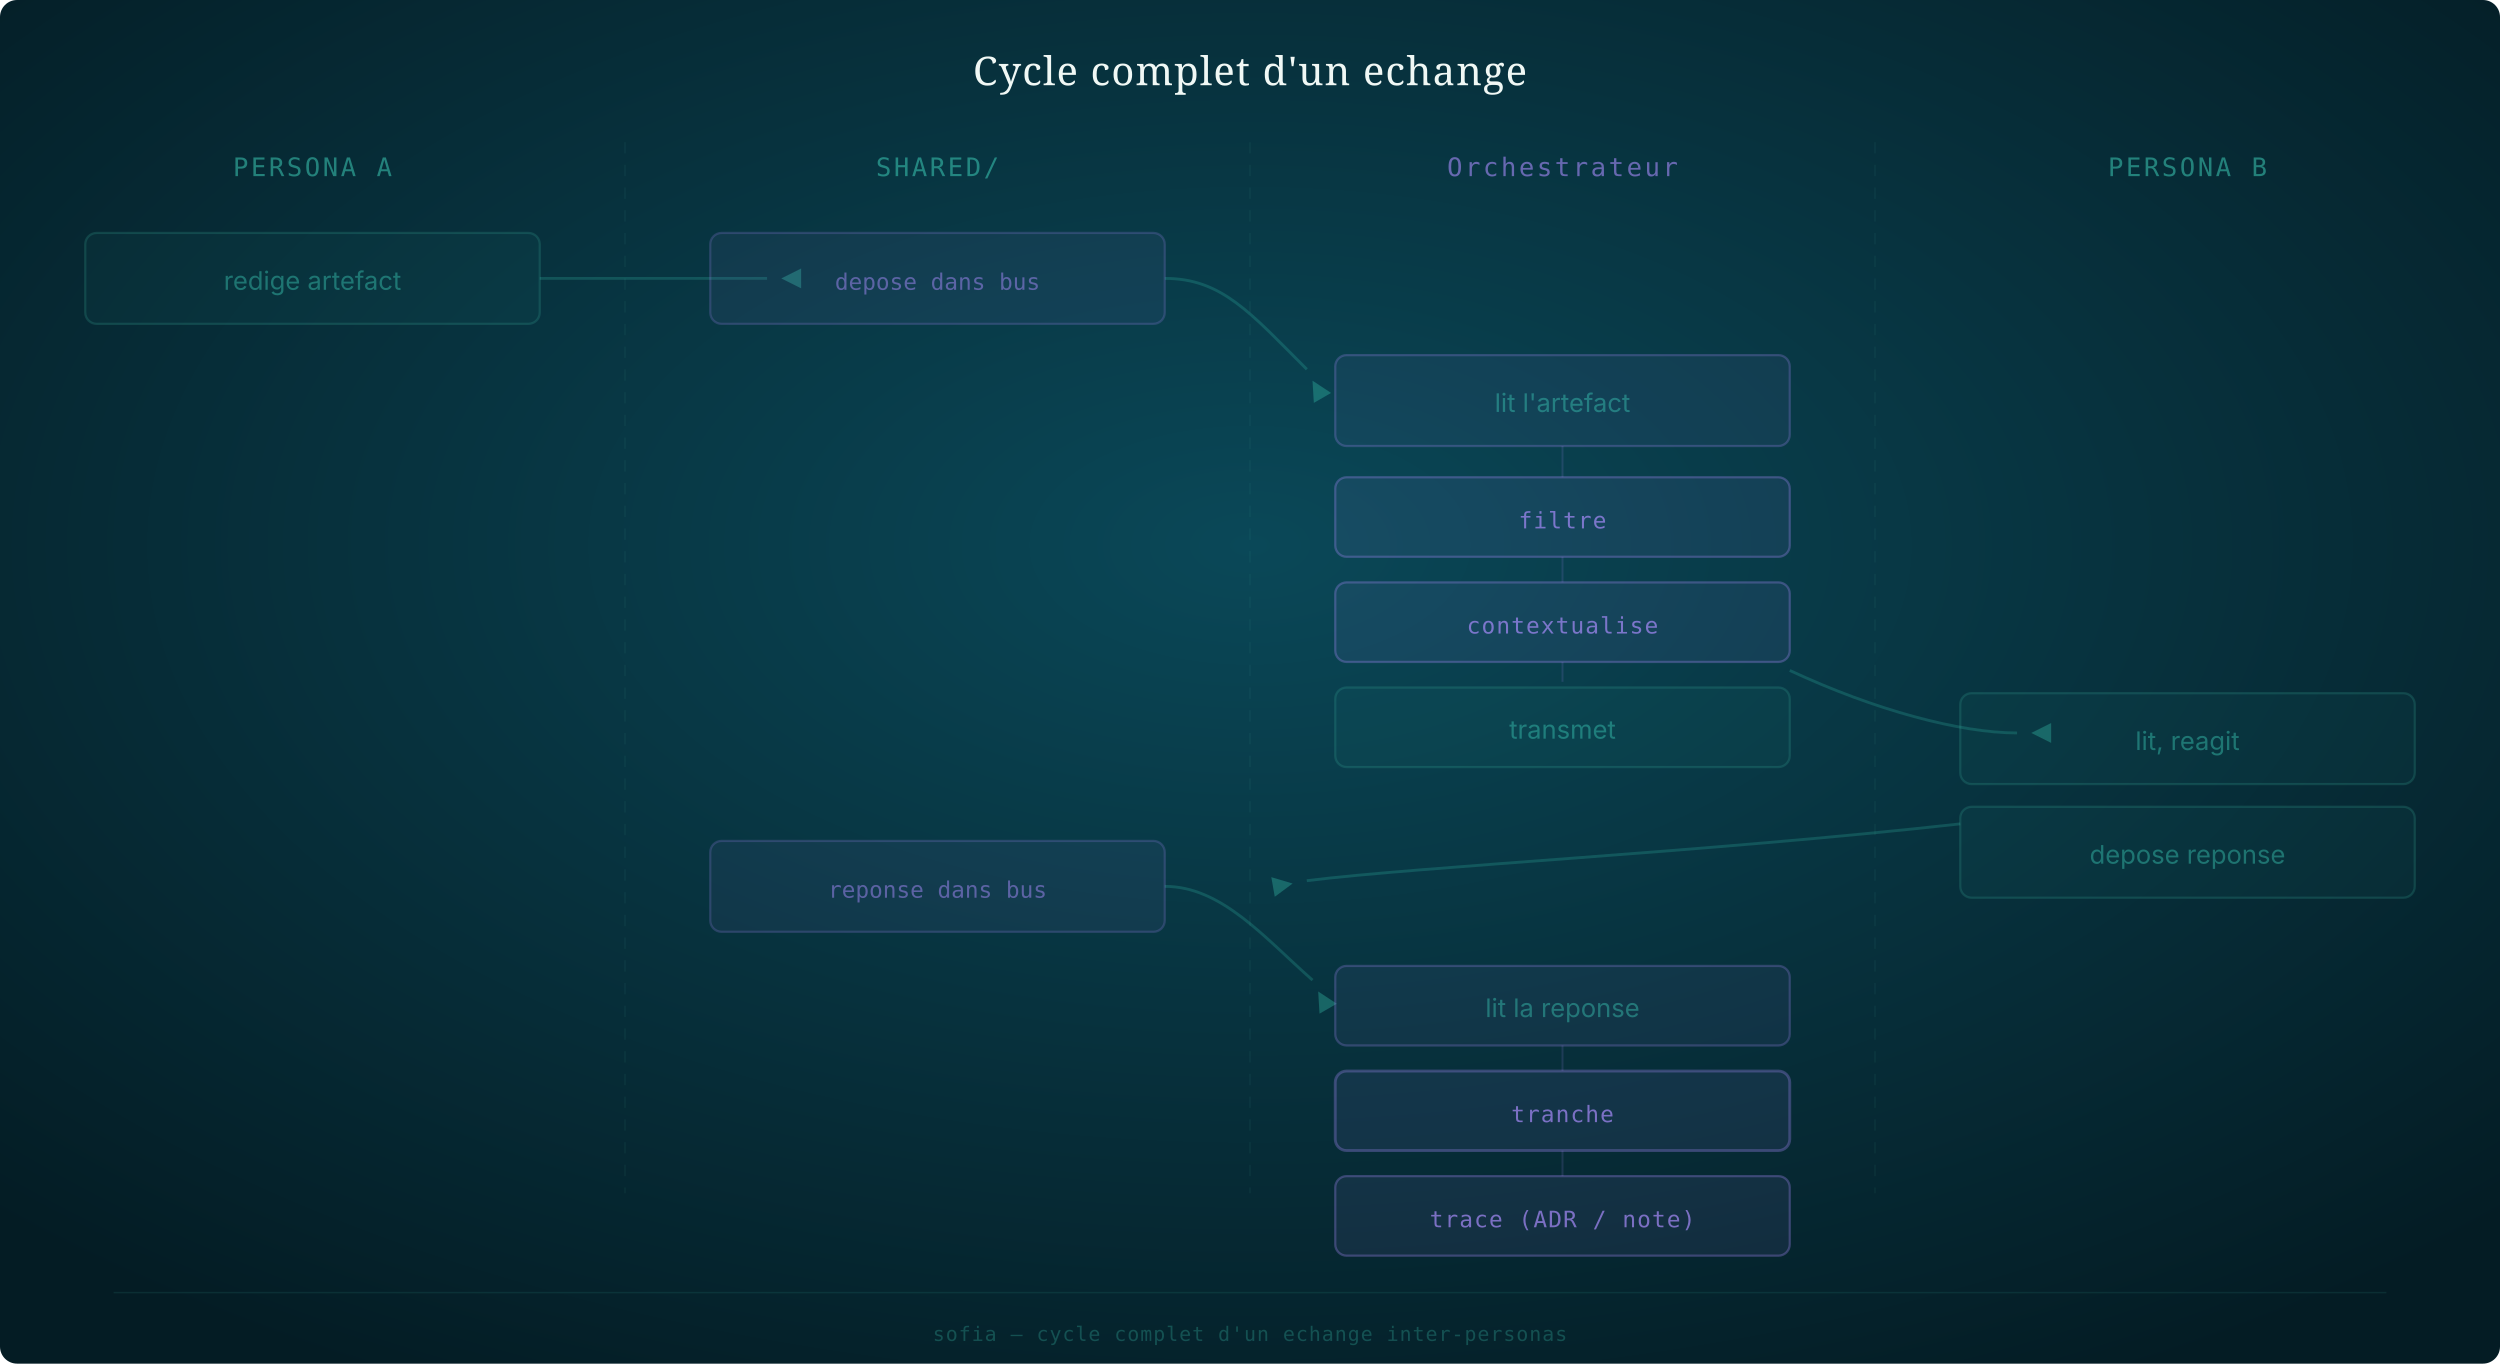
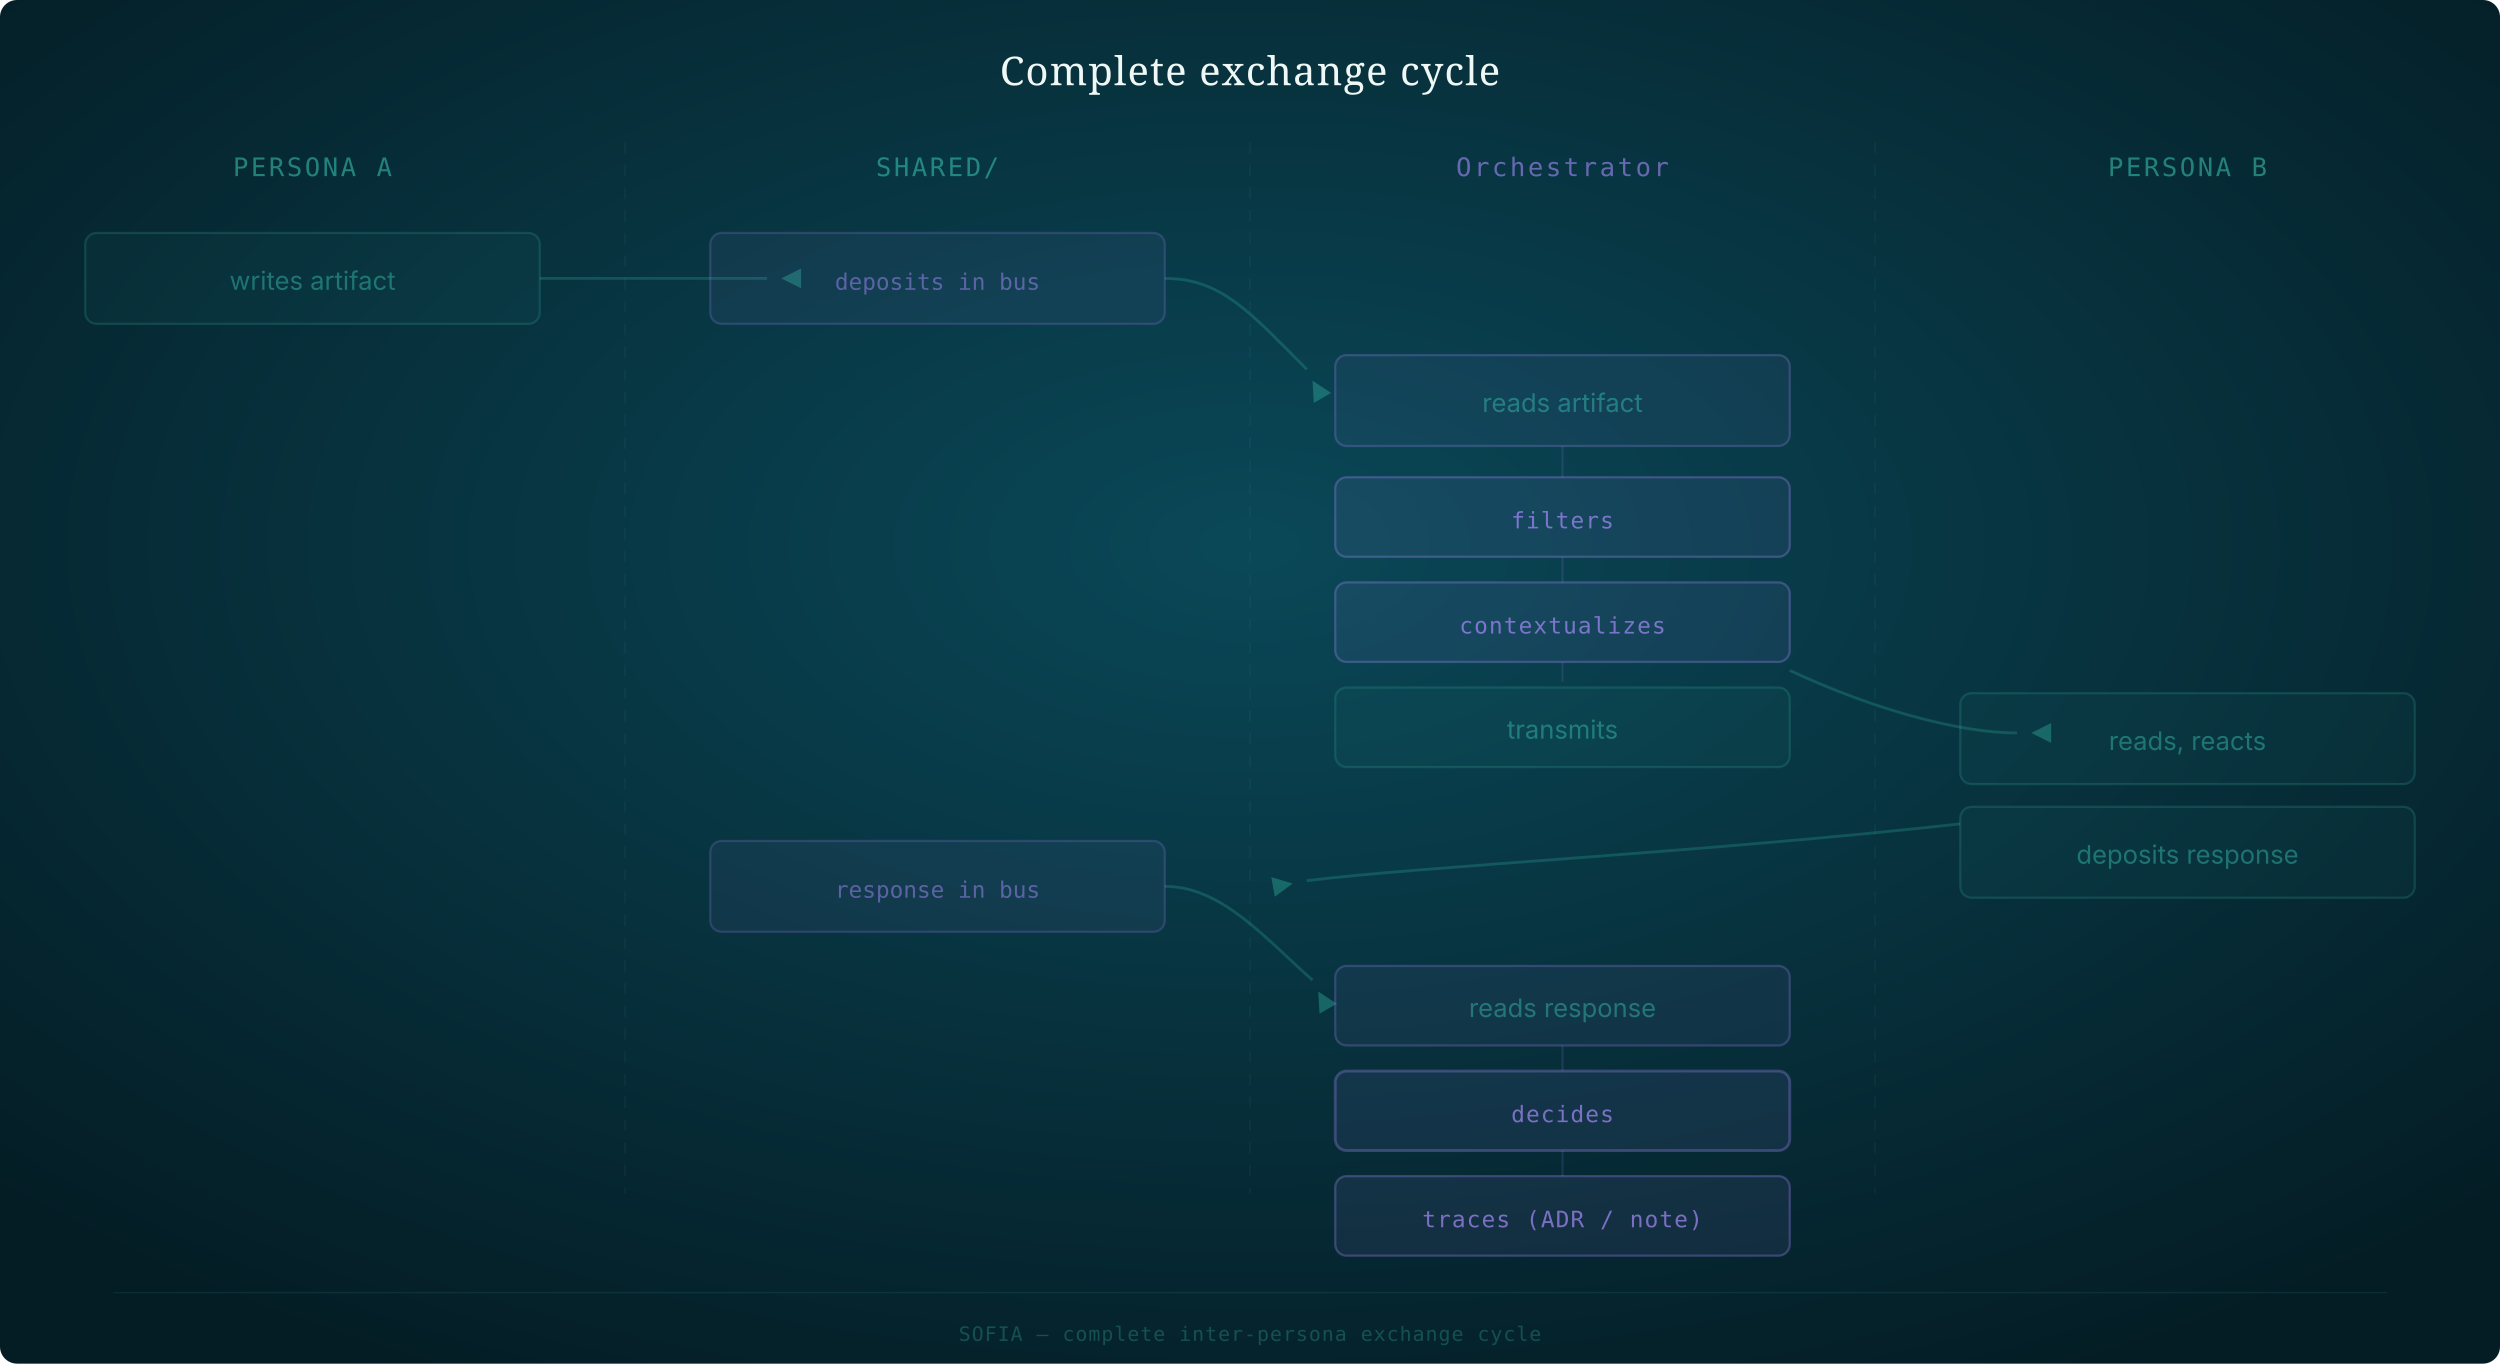
<svg xmlns="http://www.w3.org/2000/svg" viewBox="0 0 880 480">
  <defs>
    <radialGradient id="bg-grad" cx="50%" cy="40%" r="70%">
      <stop offset="0%" stop-color="#0a4858" />
      <stop offset="100%" stop-color="#041c24" />
    </radialGradient>
  </defs>
  <rect width="880" height="480" fill="url(#bg-grad)" rx="6" />
-   <text x="440" y="30" text-anchor="middle" fill="#f0f8f5" font-family="Georgia,serif" font-size="14" font-weight="300" letter-spacing="0.03em">Cycle complet d'un echange</text>
+   <text x="440" y="30" text-anchor="middle" fill="#f0f8f5" font-family="Georgia,serif" font-size="14" font-weight="300" letter-spacing="0.03em">Complete exchange cycle</text>
  <text x="110" y="62" text-anchor="middle" fill="rgba(64,216,192,0.5)" font-family="IBM Plex Mono,monospace" font-size="9" letter-spacing="0.1em">PERSONA A</text>
  <text x="330" y="62" text-anchor="middle" fill="rgba(64,216,192,0.5)" font-family="IBM Plex Mono,monospace" font-size="9" letter-spacing="0.1em">SHARED/</text>
-   <text x="550" y="62" text-anchor="middle" fill="rgba(167,139,250,0.6)" font-family="IBM Plex Mono,monospace" font-size="9" letter-spacing="0.1em">Orchestrateur</text>
+   <text x="550" y="62" text-anchor="middle" fill="rgba(167,139,250,0.6)" font-family="IBM Plex Mono,monospace" font-size="9" letter-spacing="0.1em">Orchestrator</text>
  <text x="770" y="62" text-anchor="middle" fill="rgba(64,216,192,0.5)" font-family="IBM Plex Mono,monospace" font-size="9" letter-spacing="0.1em">PERSONA B</text>
  <line x1="220" y1="50" x2="220" y2="420" stroke="rgba(64,180,160,0.08)" stroke-width="0.5" stroke-dasharray="4 4" />
  <line x1="440" y1="50" x2="440" y2="420" stroke="rgba(64,180,160,0.08)" stroke-width="0.5" stroke-dasharray="4 4" />
  <line x1="660" y1="50" x2="660" y2="420" stroke="rgba(64,180,160,0.08)" stroke-width="0.5" stroke-dasharray="4 4" />
  <rect x="30" y="82" width="160" height="32" rx="4" fill="rgba(64,216,192,0.04)" stroke="rgba(64,180,160,0.2)" stroke-width="0.8" />
-   <text x="110" y="102" text-anchor="middle" fill="rgba(64,216,192,0.4)" font-family="Inter,sans-serif" font-size="9">redige artefact</text>
+   <text x="110" y="102" text-anchor="middle" fill="rgba(64,216,192,0.4)" font-family="Inter,sans-serif" font-size="9">writes artifact</text>
  <path d="M 190 98 C 230 98, 250 98, 270 98" fill="none" stroke="rgba(64,216,192,0.2)" stroke-width="1" />
  <path d="M7,-3.5 L0,0 L7,3.5Z" fill="rgba(64,216,192,0.3)" transform="translate(275,98) rotate(0)" />
  <rect x="250" y="82" width="160" height="32" rx="4" fill="rgba(167,139,250,0.06)" stroke="rgba(167,139,250,0.2)" stroke-width="0.8" />
-   <text x="330" y="102" text-anchor="middle" fill="rgba(167,139,250,0.5)" font-family="IBM Plex Mono,monospace" font-size="8">depose dans bus</text>
+   <text x="330" y="102" text-anchor="middle" fill="rgba(167,139,250,0.5)" font-family="IBM Plex Mono,monospace" font-size="8">deposits in bus</text>
  <path d="M 410 98 C 430 98, 440 110, 460 130" fill="none" stroke="rgba(64,216,192,0.2)" stroke-width="1" />
  <path d="M7,-3.5 L0,0 L7,3.5Z" fill="rgba(64,216,192,0.3)" transform="translate(462,134) rotate(60)" />
  <rect x="470" y="125" width="160" height="32" rx="4" fill="rgba(167,139,250,0.06)" stroke="rgba(167,139,250,0.25)" stroke-width="0.8" />
-   <text x="550" y="145" text-anchor="middle" fill="rgba(64,216,192,0.4)" font-family="Inter,sans-serif" font-size="9">lit l'artefact</text>
+   <text x="550" y="145" text-anchor="middle" fill="rgba(64,216,192,0.4)" font-family="Inter,sans-serif" font-size="9">reads artifact</text>
  <rect x="470" y="168" width="160" height="28" rx="4" fill="rgba(167,139,250,0.08)" stroke="rgba(167,139,250,0.3)" stroke-width="0.8" />
-   <text x="550" y="186" text-anchor="middle" fill="rgba(167,139,250,0.7)" font-family="IBM Plex Mono,monospace" font-size="8" letter-spacing="0.05em">filtre</text>
+   <text x="550" y="186" text-anchor="middle" fill="rgba(167,139,250,0.7)" font-family="IBM Plex Mono,monospace" font-size="8" letter-spacing="0.05em">filters</text>
  <rect x="470" y="205" width="160" height="28" rx="4" fill="rgba(167,139,250,0.08)" stroke="rgba(167,139,250,0.3)" stroke-width="0.8" />
-   <text x="550" y="223" text-anchor="middle" fill="rgba(167,139,250,0.7)" font-family="IBM Plex Mono,monospace" font-size="8" letter-spacing="0.05em">contextualise</text>
+   <text x="550" y="223" text-anchor="middle" fill="rgba(167,139,250,0.7)" font-family="IBM Plex Mono,monospace" font-size="8" letter-spacing="0.05em">contextualizes</text>
  <path d="M 630 236 C 660 250, 690 258, 710 258" fill="none" stroke="rgba(64,216,192,0.2)" stroke-width="1" />
  <path d="M7,-3.5 L0,0 L7,3.5Z" fill="rgba(64,216,192,0.3)" transform="translate(715,258) rotate(0)" />
  <line x1="550" y1="157" x2="550" y2="168" stroke="rgba(167,139,250,0.15)" stroke-width="0.7" />
  <line x1="550" y1="196" x2="550" y2="205" stroke="rgba(167,139,250,0.15)" stroke-width="0.7" />
  <line x1="550" y1="233" x2="550" y2="240" stroke="rgba(167,139,250,0.15)" stroke-width="0.7" />
  <rect x="470" y="242" width="160" height="28" rx="4" fill="rgba(64,216,192,0.04)" stroke="rgba(64,180,160,0.2)" stroke-width="0.8" />
-   <text x="550" y="260" text-anchor="middle" fill="rgba(64,216,192,0.4)" font-family="Inter,sans-serif" font-size="9">transmet</text>
+   <text x="550" y="260" text-anchor="middle" fill="rgba(64,216,192,0.4)" font-family="Inter,sans-serif" font-size="9">transmits</text>
  <rect x="690" y="244" width="160" height="32" rx="4" fill="rgba(64,216,192,0.04)" stroke="rgba(64,180,160,0.2)" stroke-width="0.8" />
-   <text x="770" y="264" text-anchor="middle" fill="rgba(64,216,192,0.4)" font-family="Inter,sans-serif" font-size="9">lit, reagit</text>
+   <text x="770" y="264" text-anchor="middle" fill="rgba(64,216,192,0.4)" font-family="Inter,sans-serif" font-size="9">reads, reacts</text>
  <path d="M 690 290 C 600 300, 500 305, 460 310" fill="none" stroke="rgba(64,216,192,0.2)" stroke-width="1" />
  <path d="M7,-3.5 L0,0 L7,3.5Z" fill="rgba(64,216,192,0.3)" transform="translate(455,311) rotate(170)" />
  <rect x="690" y="284" width="160" height="32" rx="4" fill="rgba(64,216,192,0.04)" stroke="rgba(64,180,160,0.2)" stroke-width="0.8" />
-   <text x="770" y="304" text-anchor="middle" fill="rgba(64,216,192,0.4)" font-family="Inter,sans-serif" font-size="9">depose reponse</text>
+   <text x="770" y="304" text-anchor="middle" fill="rgba(64,216,192,0.4)" font-family="Inter,sans-serif" font-size="9">deposits response</text>
  <rect x="250" y="296" width="160" height="32" rx="4" fill="rgba(167,139,250,0.06)" stroke="rgba(167,139,250,0.2)" stroke-width="0.8" />
-   <text x="330" y="316" text-anchor="middle" fill="rgba(167,139,250,0.5)" font-family="IBM Plex Mono,monospace" font-size="8">reponse dans bus</text>
+   <text x="330" y="316" text-anchor="middle" fill="rgba(167,139,250,0.5)" font-family="IBM Plex Mono,monospace" font-size="8">response in bus</text>
  <path d="M 410 312 C 430 312, 445 330, 462 345" fill="none" stroke="rgba(64,216,192,0.2)" stroke-width="1" />
  <path d="M7,-3.5 L0,0 L7,3.5Z" fill="rgba(64,216,192,0.3)" transform="translate(464,349) rotate(60)" />
  <rect x="470" y="340" width="160" height="28" rx="4" fill="rgba(167,139,250,0.06)" stroke="rgba(167,139,250,0.25)" stroke-width="0.8" />
-   <text x="550" y="358" text-anchor="middle" fill="rgba(64,216,192,0.4)" font-family="Inter,sans-serif" font-size="9">lit la reponse</text>
+   <text x="550" y="358" text-anchor="middle" fill="rgba(64,216,192,0.4)" font-family="Inter,sans-serif" font-size="9">reads response</text>
  <rect x="470" y="377" width="160" height="28" rx="4" fill="rgba(167,139,250,0.08)" stroke="rgba(167,139,250,0.3)" stroke-width="1" />
-   <text x="550" y="395" text-anchor="middle" fill="rgba(167,139,250,0.7)" font-family="IBM Plex Mono,monospace" font-size="8" letter-spacing="0.05em">tranche</text>
+   <text x="550" y="395" text-anchor="middle" fill="rgba(167,139,250,0.7)" font-family="IBM Plex Mono,monospace" font-size="8" letter-spacing="0.05em">decides</text>
  <rect x="470" y="414" width="160" height="28" rx="4" fill="rgba(167,139,250,0.08)" stroke="rgba(167,139,250,0.3)" stroke-width="0.8" />
-   <text x="550" y="432" text-anchor="middle" fill="rgba(167,139,250,0.7)" font-family="IBM Plex Mono,monospace" font-size="8" letter-spacing="0.05em">trace (ADR / note)</text>
+   <text x="550" y="432" text-anchor="middle" fill="rgba(167,139,250,0.7)" font-family="IBM Plex Mono,monospace" font-size="8" letter-spacing="0.05em">traces (ADR / note)</text>
  <line x1="550" y1="368" x2="550" y2="377" stroke="rgba(167,139,250,0.15)" stroke-width="0.7" />
  <line x1="550" y1="405" x2="550" y2="414" stroke="rgba(167,139,250,0.15)" stroke-width="0.7" />
  <line x1="40" y1="455" x2="840" y2="455" stroke="rgba(64,180,160,0.12)" stroke-width="0.5" />
-   <text x="440" y="472" text-anchor="middle" fill="rgba(64,216,192,0.25)" font-family="IBM Plex Mono,monospace" font-size="7" letter-spacing="0.05em">sofia — cycle complet d'un echange inter-personas</text>
+   <text x="440" y="472" text-anchor="middle" fill="rgba(64,216,192,0.25)" font-family="IBM Plex Mono,monospace" font-size="7" letter-spacing="0.05em">SOFIA — complete inter-persona exchange cycle</text>
</svg>
